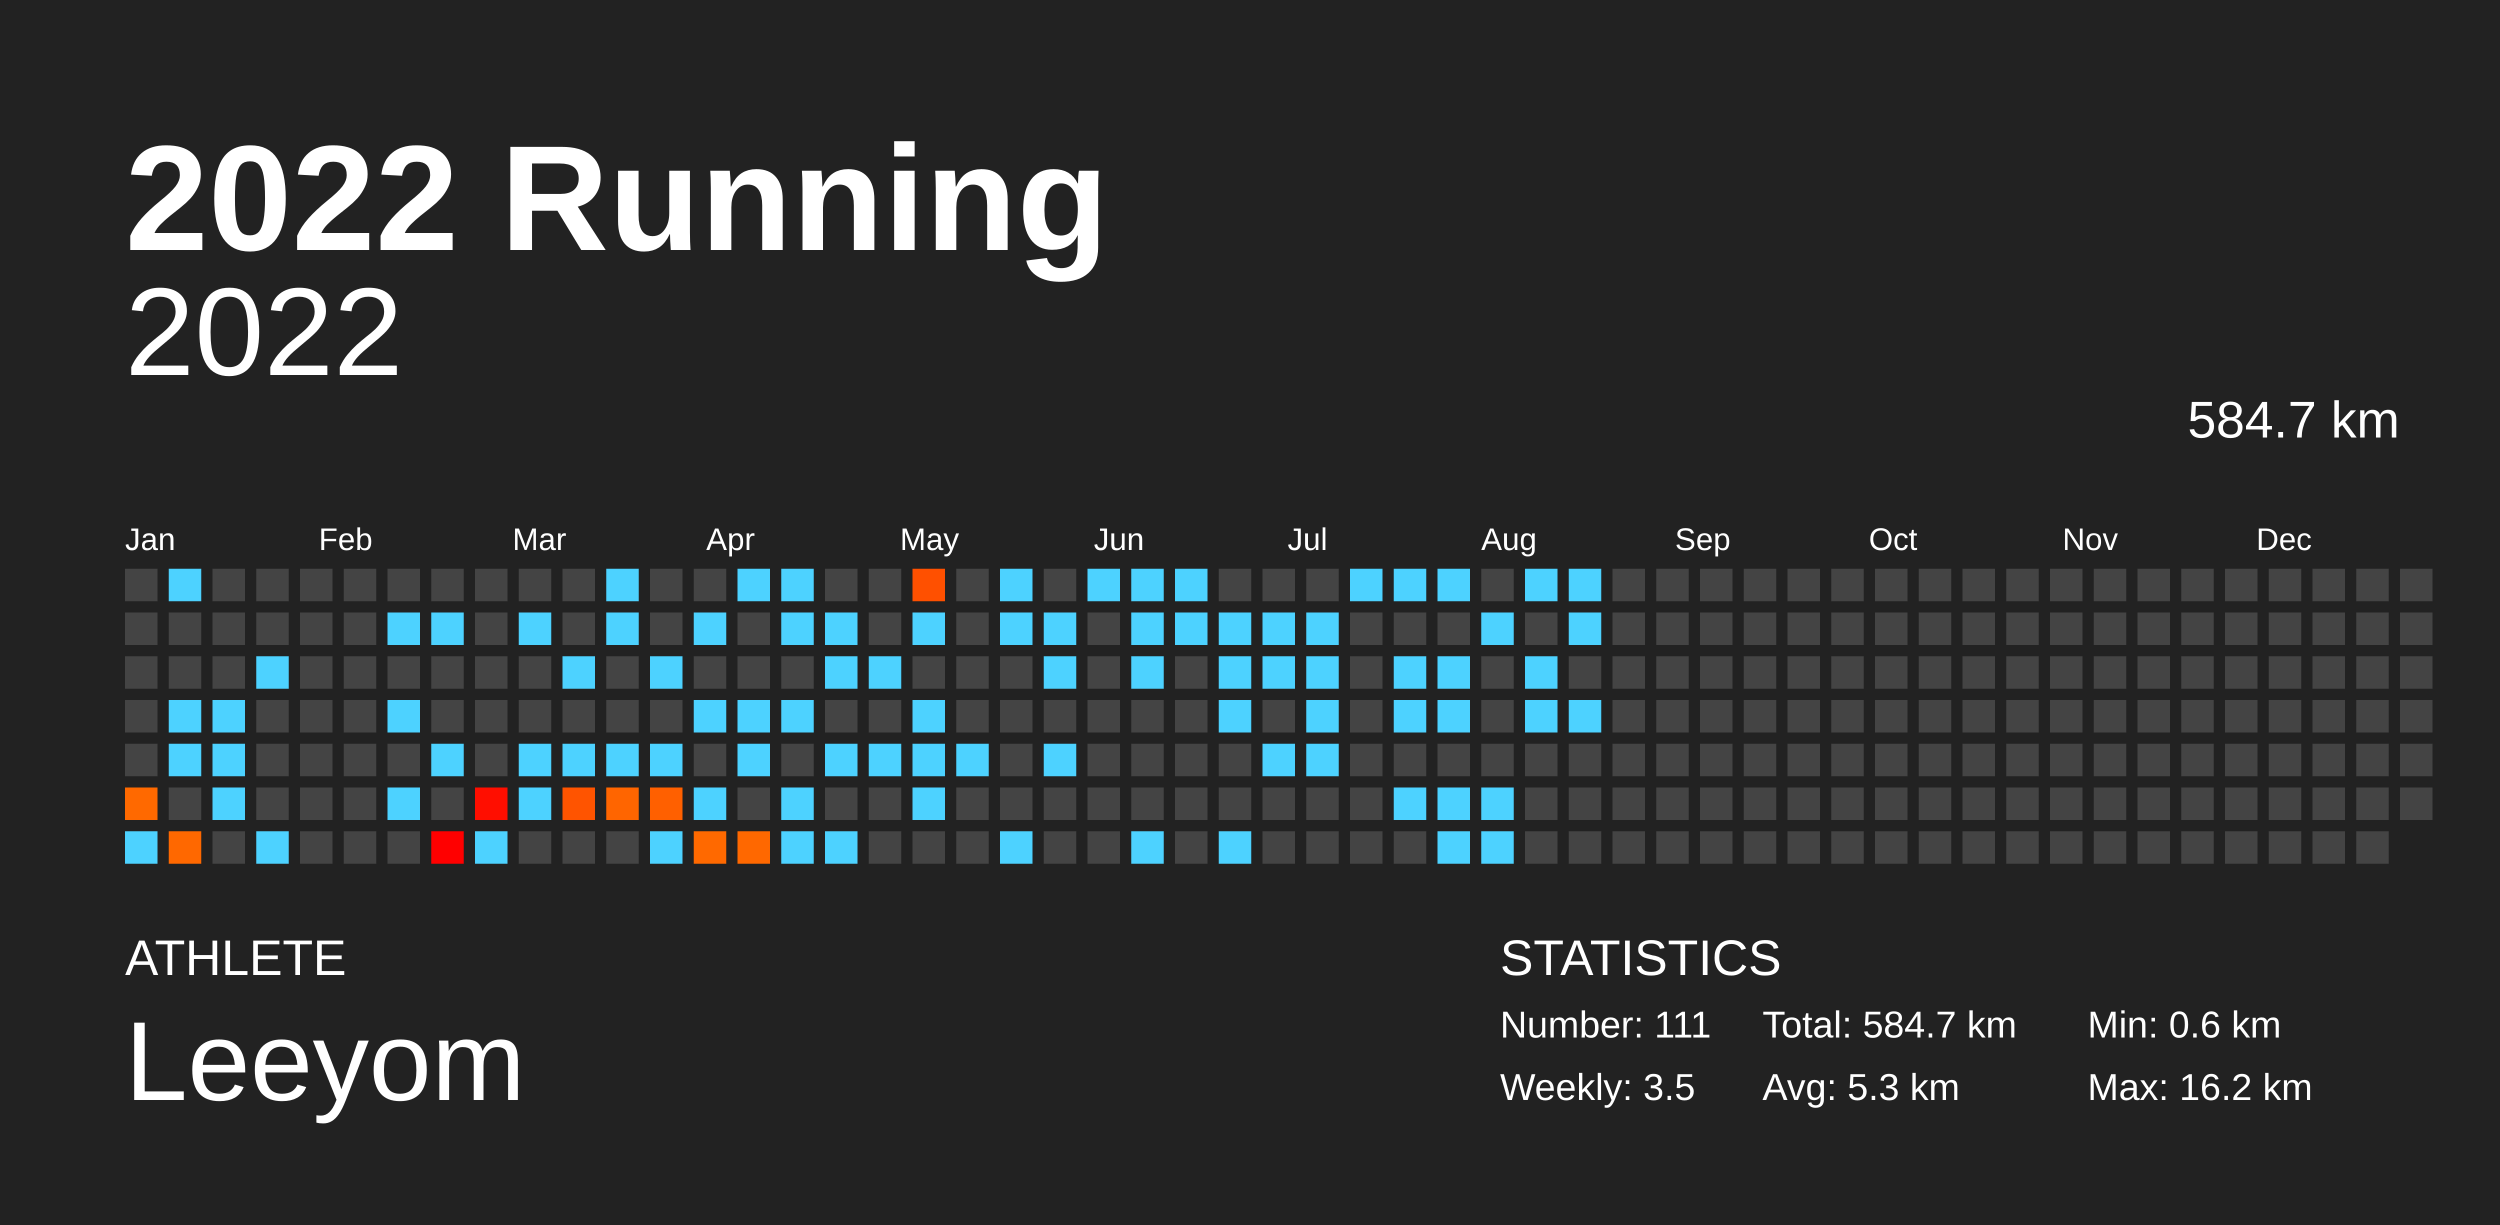
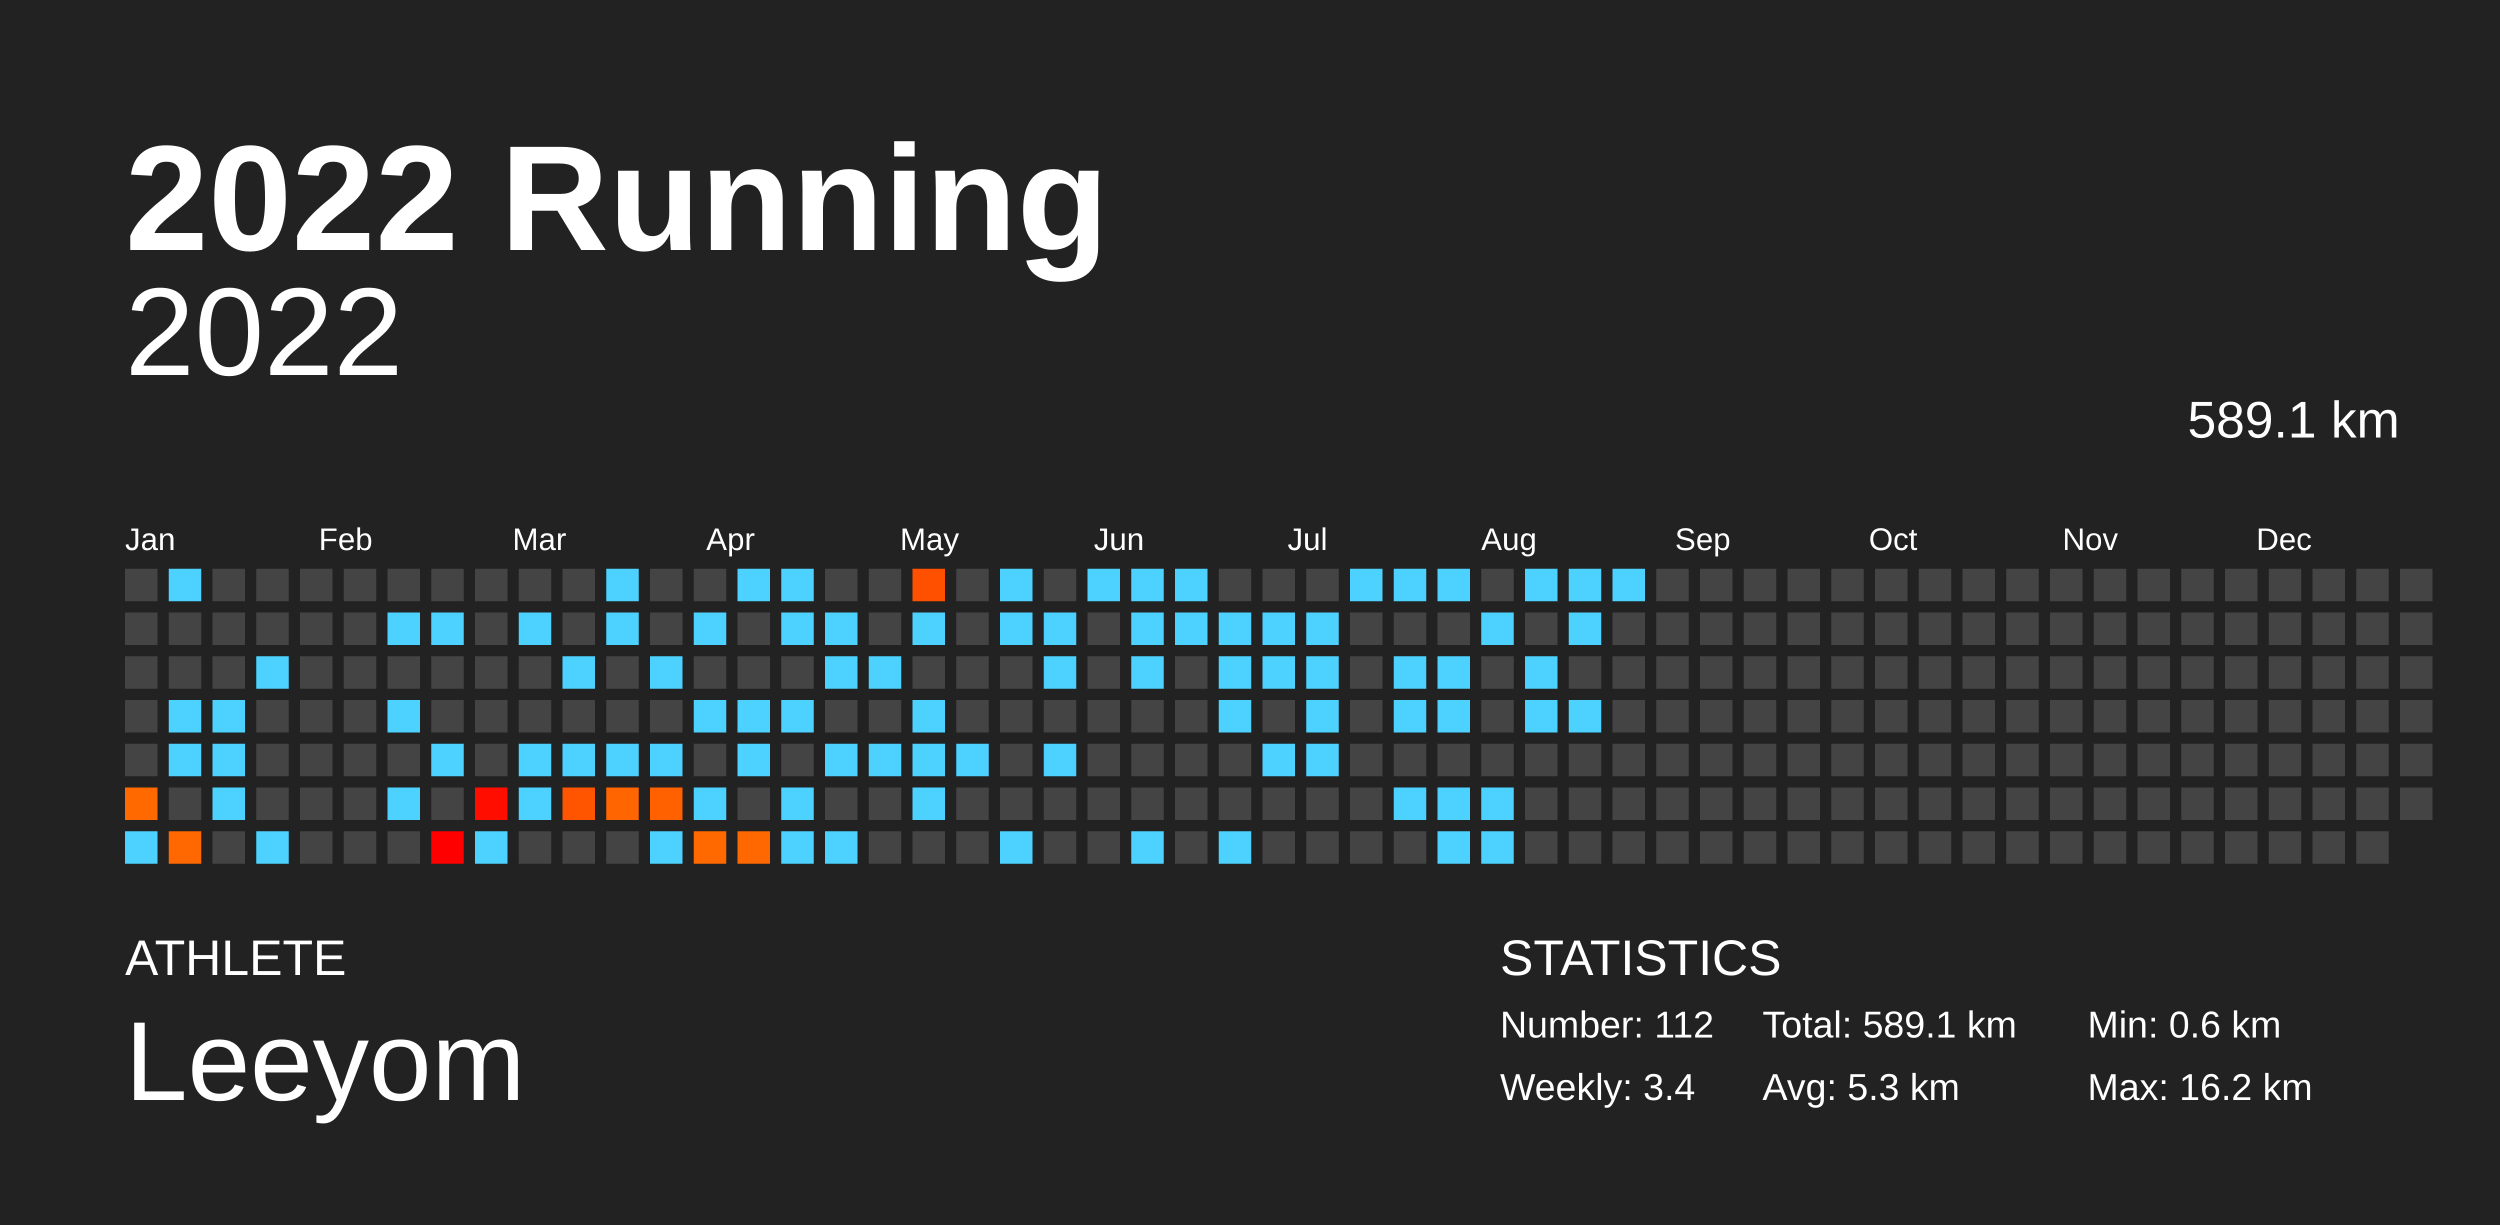
<svg xmlns="http://www.w3.org/2000/svg" baseProfile="full" height="98mm" version="1.1" viewBox="0,0,200,98" width="200mm">
  <defs />
  <rect fill="#222222" height="98" width="200" x="0" y="0" />
  <text fill="#FFFFFF" style="font-size:12px; font-family:Arial; font-weight:bold;" x="10" y="20">2022 Running</text>
  <text fill="#FFFFFF" style="font-size:4px; font-family:Arial" x="10" y="78">ATHLETE</text>
  <text fill="#FFFFFF" style="font-size:9px; font-family:Arial" x="10" y="88">Leeyom</text>
  <text fill="#FFFFFF" style="font-size:4px; font-family:Arial" x="120" y="78">STATISTICS</text>
-   <text fill="#FFFFFF" style="font-size:3px; font-family:Arial" x="120" y="83">Number: 111</text>
-   <text fill="#FFFFFF" style="font-size:3px; font-family:Arial" x="120" y="88">Weekly: 3.5</text>
-   <text fill="#FFFFFF" style="font-size:3px; font-family:Arial" x="141" y="83">Total: 584.7 km</text>
+   <text fill="#FFFFFF" style="font-size:3px; font-family:Arial" x="120" y="83">Number: 112</text>
+   <text fill="#FFFFFF" style="font-size:3px; font-family:Arial" x="120" y="88">Weekly: 3.4</text>
+   <text fill="#FFFFFF" style="font-size:3px; font-family:Arial" x="141" y="83">Total: 589.1 km</text>
  <text fill="#FFFFFF" style="font-size:3px; font-family:Arial" x="141" y="88">Avg: 5.3 km</text>
  <text fill="#FFFFFF" style="font-size:3px; font-family:Arial" x="167" y="83">Min: 0.6 km</text>
  <text fill="#FFFFFF" style="font-size:3px; font-family:Arial" x="167" y="88">Max: 16.2 km</text>
  <text alignment-baseline="hanging" fill="#FFFFFF" style="font-size:10.0px; font-family:Arial;" x="10" y="30">2022</text>
-   <text alignment-baseline="hanging" fill="#FFFFFF" style="font-size:4.125px; font-family:Arial;" x="175" y="35">584.7 km</text>
+   <text alignment-baseline="hanging" fill="#FFFFFF" style="font-size:4.125px; font-family:Arial;" x="175" y="35">589.1 km</text>
  <text fill="#FFFFFF" style="font-size:2.5px; font-family:Arial" x="10.0" y="44">Jan</text>
  <text fill="#FFFFFF" style="font-size:2.5px; font-family:Arial" x="25.5" y="44">Feb</text>
  <text fill="#FFFFFF" style="font-size:2.5px; font-family:Arial" x="41.0" y="44">Mar</text>
  <text fill="#FFFFFF" style="font-size:2.5px; font-family:Arial" x="56.5" y="44">Apr</text>
  <text fill="#FFFFFF" style="font-size:2.5px; font-family:Arial" x="72.0" y="44">May</text>
  <text fill="#FFFFFF" style="font-size:2.5px; font-family:Arial" x="87.5" y="44">Jun</text>
  <text fill="#FFFFFF" style="font-size:2.5px; font-family:Arial" x="103.0" y="44">Jul</text>
  <text fill="#FFFFFF" style="font-size:2.5px; font-family:Arial" x="118.5" y="44">Aug</text>
  <text fill="#FFFFFF" style="font-size:2.5px; font-family:Arial" x="134.0" y="44">Sep</text>
  <text fill="#FFFFFF" style="font-size:2.5px; font-family:Arial" x="149.5" y="44">Oct</text>
  <text fill="#FFFFFF" style="font-size:2.5px; font-family:Arial" x="165.0" y="44">Nov</text>
  <text fill="#FFFFFF" style="font-size:2.5px; font-family:Arial" x="180.5" y="44">Dec</text>
  <rect fill="#444444" height="2.6" width="2.6" x="10.0" y="45.5" />
  <rect fill="#444444" height="2.6" width="2.6" x="10.0" y="49.0" />
  <rect fill="#444444" height="2.6" width="2.6" x="10.0" y="52.5" />
  <rect fill="#444444" height="2.6" width="2.6" x="10.0" y="56.0" />
  <rect fill="#444444" height="2.6" width="2.6" x="10.0" y="59.5" />
  <rect fill="#ff6900" height="2.6" width="2.6" x="10.0" y="63.0" />
  <rect fill="#4dd2ff" height="2.6" width="2.6" x="10.0" y="66.5" />
  <rect fill="#4dd2ff" height="2.6" width="2.6" x="13.5" y="45.5" />
  <rect fill="#444444" height="2.6" width="2.6" x="13.5" y="49.0" />
  <rect fill="#444444" height="2.6" width="2.6" x="13.5" y="52.5" />
  <rect fill="#4dd2ff" height="2.6" width="2.6" x="13.5" y="56.0" />
  <rect fill="#4dd2ff" height="2.6" width="2.6" x="13.5" y="59.5" />
  <rect fill="#444444" height="2.6" width="2.6" x="13.5" y="63.0" />
  <rect fill="#ff6800" height="2.6" width="2.6" x="13.5" y="66.5" />
  <rect fill="#444444" height="2.6" width="2.6" x="17.0" y="45.5" />
  <rect fill="#444444" height="2.6" width="2.6" x="17.0" y="49.0" />
  <rect fill="#444444" height="2.6" width="2.6" x="17.0" y="52.5" />
  <rect fill="#4dd2ff" height="2.6" width="2.6" x="17.0" y="56.0" />
  <rect fill="#4dd2ff" height="2.6" width="2.6" x="17.0" y="59.5" />
  <rect fill="#4dd2ff" height="2.6" width="2.6" x="17.0" y="63.0" />
  <rect fill="#444444" height="2.6" width="2.6" x="17.0" y="66.5" />
  <rect fill="#444444" height="2.6" width="2.6" x="20.5" y="45.5" />
  <rect fill="#444444" height="2.6" width="2.6" x="20.5" y="49.0" />
  <rect fill="#4dd2ff" height="2.6" width="2.6" x="20.5" y="52.5" />
  <rect fill="#444444" height="2.6" width="2.6" x="20.5" y="56.0" />
  <rect fill="#444444" height="2.6" width="2.6" x="20.5" y="59.5" />
  <rect fill="#444444" height="2.6" width="2.6" x="20.5" y="63.0" />
  <rect fill="#4dd2ff" height="2.6" width="2.6" x="20.5" y="66.5" />
  <rect fill="#444444" height="2.6" width="2.6" x="24.0" y="45.5" />
  <rect fill="#444444" height="2.6" width="2.6" x="24.0" y="49.0" />
  <rect fill="#444444" height="2.6" width="2.6" x="24.0" y="52.5" />
  <rect fill="#444444" height="2.6" width="2.6" x="24.0" y="56.0" />
  <rect fill="#444444" height="2.6" width="2.6" x="24.0" y="59.5" />
  <rect fill="#444444" height="2.6" width="2.6" x="24.0" y="63.0" />
  <rect fill="#444444" height="2.6" width="2.6" x="24.0" y="66.5" />
  <rect fill="#444444" height="2.6" width="2.6" x="27.5" y="45.5" />
  <rect fill="#444444" height="2.6" width="2.6" x="27.5" y="49.0" />
  <rect fill="#444444" height="2.6" width="2.6" x="27.5" y="52.5" />
  <rect fill="#444444" height="2.6" width="2.6" x="27.5" y="56.0" />
  <rect fill="#444444" height="2.6" width="2.6" x="27.5" y="59.5" />
  <rect fill="#444444" height="2.6" width="2.6" x="27.5" y="63.0" />
  <rect fill="#444444" height="2.6" width="2.6" x="27.5" y="66.5" />
  <rect fill="#444444" height="2.6" width="2.6" x="31.0" y="45.5" />
  <rect fill="#4dd2ff" height="2.6" width="2.6" x="31.0" y="49.0" />
  <rect fill="#444444" height="2.6" width="2.6" x="31.0" y="52.5" />
  <rect fill="#4dd2ff" height="2.6" width="2.6" x="31.0" y="56.0" />
  <rect fill="#444444" height="2.6" width="2.6" x="31.0" y="59.5" />
  <rect fill="#4dd2ff" height="2.6" width="2.6" x="31.0" y="63.0" />
  <rect fill="#444444" height="2.6" width="2.6" x="31.0" y="66.5" />
  <rect fill="#444444" height="2.6" width="2.6" x="34.5" y="45.5" />
  <rect fill="#4dd2ff" height="2.6" width="2.6" x="34.5" y="49.0" />
  <rect fill="#444444" height="2.6" width="2.6" x="34.5" y="52.5" />
  <rect fill="#444444" height="2.6" width="2.6" x="34.5" y="56.0" />
  <rect fill="#4dd2ff" height="2.6" width="2.6" x="34.5" y="59.5" />
  <rect fill="#444444" height="2.6" width="2.6" x="34.5" y="63.0" />
  <rect fill="#ff0000" height="2.6" width="2.6" x="34.5" y="66.5" />
  <rect fill="#444444" height="2.6" width="2.6" x="38.0" y="45.5" />
  <rect fill="#444444" height="2.6" width="2.6" x="38.0" y="49.0" />
  <rect fill="#444444" height="2.6" width="2.6" x="38.0" y="52.5" />
  <rect fill="#444444" height="2.6" width="2.6" x="38.0" y="56.0" />
  <rect fill="#444444" height="2.6" width="2.6" x="38.0" y="59.5" />
  <rect fill="#ff0e00" height="2.6" width="2.6" x="38.0" y="63.0" />
  <rect fill="#4dd2ff" height="2.6" width="2.6" x="38.0" y="66.5" />
  <rect fill="#444444" height="2.6" width="2.6" x="41.5" y="45.5" />
  <rect fill="#4dd2ff" height="2.6" width="2.6" x="41.5" y="49.0" />
  <rect fill="#444444" height="2.6" width="2.6" x="41.5" y="52.5" />
  <rect fill="#444444" height="2.6" width="2.6" x="41.5" y="56.0" />
  <rect fill="#4dd2ff" height="2.6" width="2.6" x="41.5" y="59.5" />
  <rect fill="#4dd2ff" height="2.6" width="2.6" x="41.5" y="63.0" />
  <rect fill="#444444" height="2.6" width="2.6" x="41.5" y="66.5" />
  <rect fill="#444444" height="2.6" width="2.6" x="45.0" y="45.5" />
  <rect fill="#444444" height="2.6" width="2.6" x="45.0" y="49.0" />
  <rect fill="#4dd2ff" height="2.6" width="2.6" x="45.0" y="52.5" />
  <rect fill="#444444" height="2.6" width="2.6" x="45.0" y="56.0" />
  <rect fill="#4dd2ff" height="2.6" width="2.6" x="45.0" y="59.5" />
  <rect fill="#ff5400" height="2.6" width="2.6" x="45.0" y="63.0" />
  <rect fill="#444444" height="2.6" width="2.6" x="45.0" y="66.5" />
  <rect fill="#4dd2ff" height="2.6" width="2.6" x="48.5" y="45.5" />
  <rect fill="#4dd2ff" height="2.6" width="2.6" x="48.5" y="49.0" />
  <rect fill="#444444" height="2.6" width="2.6" x="48.5" y="52.5" />
  <rect fill="#444444" height="2.6" width="2.6" x="48.5" y="56.0" />
  <rect fill="#4dd2ff" height="2.6" width="2.6" x="48.5" y="59.5" />
  <rect fill="#ff6500" height="2.6" width="2.6" x="48.5" y="63.0" />
  <rect fill="#444444" height="2.6" width="2.6" x="48.5" y="66.5" />
  <rect fill="#444444" height="2.6" width="2.6" x="52.0" y="45.5" />
  <rect fill="#444444" height="2.6" width="2.6" x="52.0" y="49.0" />
  <rect fill="#4dd2ff" height="2.6" width="2.6" x="52.0" y="52.5" />
  <rect fill="#444444" height="2.6" width="2.6" x="52.0" y="56.0" />
  <rect fill="#4dd2ff" height="2.6" width="2.6" x="52.0" y="59.5" />
  <rect fill="#ff6000" height="2.6" width="2.6" x="52.0" y="63.0" />
  <rect fill="#4dd2ff" height="2.6" width="2.6" x="52.0" y="66.5" />
  <rect fill="#444444" height="2.6" width="2.6" x="55.5" y="45.5" />
  <rect fill="#4dd2ff" height="2.6" width="2.6" x="55.5" y="49.0" />
  <rect fill="#444444" height="2.6" width="2.6" x="55.5" y="52.5" />
  <rect fill="#4dd2ff" height="2.6" width="2.6" x="55.5" y="56.0" />
  <rect fill="#444444" height="2.6" width="2.6" x="55.5" y="59.5" />
  <rect fill="#4dd2ff" height="2.6" width="2.6" x="55.5" y="63.0" />
  <rect fill="#ff6900" height="2.6" width="2.6" x="55.5" y="66.5" />
  <rect fill="#4dd2ff" height="2.6" width="2.6" x="59.0" y="45.5" />
  <rect fill="#444444" height="2.6" width="2.6" x="59.0" y="49.0" />
  <rect fill="#444444" height="2.6" width="2.6" x="59.0" y="52.5" />
  <rect fill="#4dd2ff" height="2.6" width="2.6" x="59.0" y="56.0" />
  <rect fill="#4dd2ff" height="2.6" width="2.6" x="59.0" y="59.5" />
  <rect fill="#444444" height="2.6" width="2.6" x="59.0" y="63.0" />
  <rect fill="#ff6800" height="2.6" width="2.6" x="59.0" y="66.5" />
  <rect fill="#4dd2ff" height="2.6" width="2.6" x="62.5" y="45.5" />
  <rect fill="#4dd2ff" height="2.6" width="2.6" x="62.5" y="49.0" />
  <rect fill="#444444" height="2.6" width="2.6" x="62.5" y="52.5" />
  <rect fill="#4dd2ff" height="2.6" width="2.6" x="62.5" y="56.0" />
  <rect fill="#444444" height="2.6" width="2.6" x="62.5" y="59.5" />
  <rect fill="#4dd2ff" height="2.6" width="2.6" x="62.5" y="63.0" />
  <rect fill="#4dd2ff" height="2.6" width="2.6" x="62.5" y="66.5" />
  <rect fill="#444444" height="2.6" width="2.6" x="66.0" y="45.5" />
  <rect fill="#4dd2ff" height="2.6" width="2.6" x="66.0" y="49.0" />
  <rect fill="#4dd2ff" height="2.6" width="2.6" x="66.0" y="52.5" />
  <rect fill="#444444" height="2.6" width="2.6" x="66.0" y="56.0" />
  <rect fill="#4dd2ff" height="2.6" width="2.6" x="66.0" y="59.5" />
  <rect fill="#444444" height="2.6" width="2.6" x="66.0" y="63.0" />
  <rect fill="#4dd2ff" height="2.6" width="2.6" x="66.0" y="66.5" />
  <rect fill="#444444" height="2.6" width="2.6" x="69.5" y="45.5" />
  <rect fill="#444444" height="2.6" width="2.6" x="69.5" y="49.0" />
  <rect fill="#4dd2ff" height="2.6" width="2.6" x="69.5" y="52.5" />
  <rect fill="#444444" height="2.6" width="2.6" x="69.5" y="56.0" />
  <rect fill="#4dd2ff" height="2.6" width="2.6" x="69.5" y="59.5" />
  <rect fill="#444444" height="2.6" width="2.6" x="69.5" y="63.0" />
  <rect fill="#444444" height="2.6" width="2.6" x="69.5" y="66.5" />
  <rect fill="#ff5000" height="2.6" width="2.6" x="73.0" y="45.5" />
  <rect fill="#4dd2ff" height="2.6" width="2.6" x="73.0" y="49.0" />
  <rect fill="#444444" height="2.6" width="2.6" x="73.0" y="52.5" />
  <rect fill="#4dd2ff" height="2.6" width="2.6" x="73.0" y="56.0" />
  <rect fill="#4dd2ff" height="2.6" width="2.6" x="73.0" y="59.5" />
  <rect fill="#4dd2ff" height="2.6" width="2.6" x="73.0" y="63.0" />
  <rect fill="#444444" height="2.6" width="2.6" x="73.0" y="66.5" />
  <rect fill="#444444" height="2.6" width="2.6" x="76.5" y="45.5" />
  <rect fill="#444444" height="2.6" width="2.6" x="76.5" y="49.0" />
  <rect fill="#444444" height="2.6" width="2.6" x="76.5" y="52.5" />
  <rect fill="#444444" height="2.6" width="2.6" x="76.5" y="56.0" />
  <rect fill="#4dd2ff" height="2.6" width="2.6" x="76.5" y="59.5" />
  <rect fill="#444444" height="2.6" width="2.6" x="76.5" y="63.0" />
  <rect fill="#444444" height="2.6" width="2.6" x="76.5" y="66.5" />
  <rect fill="#4dd2ff" height="2.6" width="2.6" x="80.0" y="45.5" />
  <rect fill="#4dd2ff" height="2.6" width="2.6" x="80.0" y="49.0" />
  <rect fill="#444444" height="2.6" width="2.6" x="80.0" y="52.5" />
  <rect fill="#444444" height="2.6" width="2.6" x="80.0" y="56.0" />
  <rect fill="#444444" height="2.6" width="2.6" x="80.0" y="59.5" />
  <rect fill="#444444" height="2.6" width="2.6" x="80.0" y="63.0" />
  <rect fill="#4dd2ff" height="2.6" width="2.6" x="80.0" y="66.5" />
  <rect fill="#444444" height="2.6" width="2.6" x="83.5" y="45.5" />
  <rect fill="#4dd2ff" height="2.6" width="2.6" x="83.5" y="49.0" />
  <rect fill="#4dd2ff" height="2.6" width="2.6" x="83.5" y="52.5" />
  <rect fill="#444444" height="2.6" width="2.6" x="83.5" y="56.0" />
  <rect fill="#4dd2ff" height="2.6" width="2.6" x="83.5" y="59.5" />
  <rect fill="#444444" height="2.6" width="2.6" x="83.5" y="63.0" />
  <rect fill="#444444" height="2.6" width="2.6" x="83.5" y="66.5" />
  <rect fill="#4dd2ff" height="2.6" width="2.6" x="87.0" y="45.5" />
  <rect fill="#444444" height="2.6" width="2.6" x="87.0" y="49.0" />
  <rect fill="#444444" height="2.6" width="2.6" x="87.0" y="52.5" />
  <rect fill="#444444" height="2.6" width="2.6" x="87.0" y="56.0" />
  <rect fill="#444444" height="2.6" width="2.6" x="87.0" y="59.5" />
  <rect fill="#444444" height="2.6" width="2.6" x="87.0" y="63.0" />
  <rect fill="#444444" height="2.6" width="2.6" x="87.0" y="66.5" />
  <rect fill="#4dd2ff" height="2.6" width="2.6" x="90.5" y="45.5" />
  <rect fill="#4dd2ff" height="2.6" width="2.6" x="90.5" y="49.0" />
  <rect fill="#4dd2ff" height="2.6" width="2.6" x="90.5" y="52.5" />
  <rect fill="#444444" height="2.6" width="2.6" x="90.5" y="56.0" />
  <rect fill="#444444" height="2.6" width="2.6" x="90.5" y="59.5" />
  <rect fill="#444444" height="2.6" width="2.6" x="90.5" y="63.0" />
  <rect fill="#4dd2ff" height="2.6" width="2.6" x="90.5" y="66.5" />
  <rect fill="#4dd2ff" height="2.6" width="2.6" x="94.0" y="45.5" />
  <rect fill="#4dd2ff" height="2.6" width="2.6" x="94.0" y="49.0" />
  <rect fill="#444444" height="2.6" width="2.6" x="94.0" y="52.5" />
  <rect fill="#444444" height="2.6" width="2.6" x="94.0" y="56.0" />
  <rect fill="#444444" height="2.6" width="2.6" x="94.0" y="59.5" />
  <rect fill="#444444" height="2.6" width="2.6" x="94.0" y="63.0" />
  <rect fill="#444444" height="2.6" width="2.6" x="94.0" y="66.5" />
  <rect fill="#444444" height="2.6" width="2.6" x="97.5" y="45.5" />
  <rect fill="#4dd2ff" height="2.6" width="2.6" x="97.5" y="49.0" />
  <rect fill="#4dd2ff" height="2.6" width="2.6" x="97.5" y="52.5" />
  <rect fill="#4dd2ff" height="2.6" width="2.6" x="97.5" y="56.0" />
  <rect fill="#444444" height="2.6" width="2.6" x="97.5" y="59.5" />
  <rect fill="#444444" height="2.6" width="2.6" x="97.5" y="63.0" />
  <rect fill="#4dd2ff" height="2.6" width="2.6" x="97.5" y="66.5" />
  <rect fill="#444444" height="2.6" width="2.6" x="101.0" y="45.5" />
  <rect fill="#4dd2ff" height="2.6" width="2.6" x="101.0" y="49.0" />
  <rect fill="#4dd2ff" height="2.6" width="2.6" x="101.0" y="52.5" />
  <rect fill="#444444" height="2.6" width="2.6" x="101.0" y="56.0" />
  <rect fill="#4dd2ff" height="2.6" width="2.6" x="101.0" y="59.5" />
  <rect fill="#444444" height="2.6" width="2.6" x="101.0" y="63.0" />
  <rect fill="#444444" height="2.6" width="2.6" x="101.0" y="66.5" />
  <rect fill="#444444" height="2.6" width="2.6" x="104.5" y="45.5" />
  <rect fill="#4dd2ff" height="2.6" width="2.6" x="104.5" y="49.0" />
  <rect fill="#4dd2ff" height="2.6" width="2.6" x="104.5" y="52.5" />
  <rect fill="#4dd2ff" height="2.6" width="2.6" x="104.5" y="56.0" />
  <rect fill="#4dd2ff" height="2.6" width="2.6" x="104.5" y="59.5" />
  <rect fill="#444444" height="2.6" width="2.6" x="104.5" y="63.0" />
  <rect fill="#444444" height="2.6" width="2.6" x="104.5" y="66.5" />
  <rect fill="#4dd2ff" height="2.6" width="2.6" x="108.0" y="45.5" />
  <rect fill="#444444" height="2.6" width="2.6" x="108.0" y="49.0" />
  <rect fill="#444444" height="2.6" width="2.6" x="108.0" y="52.5" />
  <rect fill="#444444" height="2.6" width="2.6" x="108.0" y="56.0" />
  <rect fill="#444444" height="2.6" width="2.6" x="108.0" y="59.5" />
  <rect fill="#444444" height="2.6" width="2.6" x="108.0" y="63.0" />
  <rect fill="#444444" height="2.6" width="2.6" x="108.0" y="66.5" />
  <rect fill="#4dd2ff" height="2.6" width="2.6" x="111.5" y="45.5" />
  <rect fill="#444444" height="2.6" width="2.6" x="111.5" y="49.0" />
  <rect fill="#4dd2ff" height="2.6" width="2.6" x="111.5" y="52.5" />
  <rect fill="#4dd2ff" height="2.6" width="2.6" x="111.5" y="56.0" />
  <rect fill="#444444" height="2.6" width="2.6" x="111.5" y="59.5" />
  <rect fill="#4dd2ff" height="2.6" width="2.6" x="111.5" y="63.0" />
  <rect fill="#444444" height="2.6" width="2.6" x="111.5" y="66.5" />
  <rect fill="#4dd2ff" height="2.6" width="2.6" x="115.0" y="45.5" />
  <rect fill="#444444" height="2.6" width="2.6" x="115.0" y="49.0" />
  <rect fill="#4dd2ff" height="2.6" width="2.6" x="115.0" y="52.5" />
  <rect fill="#4dd2ff" height="2.6" width="2.6" x="115.0" y="56.0" />
  <rect fill="#444444" height="2.6" width="2.6" x="115.0" y="59.5" />
  <rect fill="#4dd2ff" height="2.6" width="2.6" x="115.0" y="63.0" />
  <rect fill="#4dd2ff" height="2.6" width="2.6" x="115.0" y="66.5" />
  <rect fill="#444444" height="2.6" width="2.6" x="118.5" y="45.5" />
  <rect fill="#4dd2ff" height="2.6" width="2.6" x="118.5" y="49.0" />
  <rect fill="#444444" height="2.6" width="2.6" x="118.5" y="52.5" />
  <rect fill="#444444" height="2.6" width="2.6" x="118.5" y="56.0" />
  <rect fill="#444444" height="2.6" width="2.6" x="118.5" y="59.5" />
  <rect fill="#4dd2ff" height="2.6" width="2.6" x="118.5" y="63.0" />
  <rect fill="#4dd2ff" height="2.6" width="2.6" x="118.5" y="66.5" />
  <rect fill="#4dd2ff" height="2.6" width="2.6" x="122.0" y="45.5" />
  <rect fill="#444444" height="2.6" width="2.6" x="122.0" y="49.0" />
  <rect fill="#4dd2ff" height="2.6" width="2.6" x="122.0" y="52.5" />
  <rect fill="#4dd2ff" height="2.6" width="2.6" x="122.0" y="56.0" />
  <rect fill="#444444" height="2.6" width="2.6" x="122.0" y="59.5" />
  <rect fill="#444444" height="2.6" width="2.6" x="122.0" y="63.0" />
  <rect fill="#444444" height="2.6" width="2.6" x="122.0" y="66.5" />
  <rect fill="#4dd2ff" height="2.6" width="2.6" x="125.5" y="45.5" />
  <rect fill="#4dd2ff" height="2.6" width="2.6" x="125.5" y="49.0" />
  <rect fill="#444444" height="2.6" width="2.6" x="125.5" y="52.5" />
  <rect fill="#4dd2ff" height="2.6" width="2.6" x="125.5" y="56.0" />
  <rect fill="#444444" height="2.6" width="2.6" x="125.5" y="59.5" />
  <rect fill="#444444" height="2.6" width="2.6" x="125.5" y="63.0" />
  <rect fill="#444444" height="2.6" width="2.6" x="125.5" y="66.5" />
-   <rect fill="#444444" height="2.6" width="2.6" x="129.0" y="45.5" />
+   <rect fill="#4dd2ff" height="2.6" width="2.6" x="129.0" y="45.5" />
  <rect fill="#444444" height="2.6" width="2.6" x="129.0" y="49.0" />
  <rect fill="#444444" height="2.6" width="2.6" x="129.0" y="52.5" />
  <rect fill="#444444" height="2.6" width="2.6" x="129.0" y="56.0" />
  <rect fill="#444444" height="2.6" width="2.6" x="129.0" y="59.5" />
  <rect fill="#444444" height="2.6" width="2.6" x="129.0" y="63.0" />
  <rect fill="#444444" height="2.6" width="2.6" x="129.0" y="66.5" />
  <rect fill="#444444" height="2.6" width="2.6" x="132.5" y="45.5" />
  <rect fill="#444444" height="2.6" width="2.6" x="132.5" y="49.0" />
  <rect fill="#444444" height="2.6" width="2.6" x="132.5" y="52.5" />
  <rect fill="#444444" height="2.6" width="2.6" x="132.5" y="56.0" />
  <rect fill="#444444" height="2.6" width="2.6" x="132.5" y="59.5" />
  <rect fill="#444444" height="2.6" width="2.6" x="132.5" y="63.0" />
  <rect fill="#444444" height="2.6" width="2.6" x="132.5" y="66.5" />
  <rect fill="#444444" height="2.6" width="2.6" x="136.0" y="45.5" />
  <rect fill="#444444" height="2.6" width="2.6" x="136.0" y="49.0" />
  <rect fill="#444444" height="2.6" width="2.6" x="136.0" y="52.5" />
  <rect fill="#444444" height="2.6" width="2.6" x="136.0" y="56.0" />
  <rect fill="#444444" height="2.6" width="2.6" x="136.0" y="59.5" />
  <rect fill="#444444" height="2.6" width="2.6" x="136.0" y="63.0" />
  <rect fill="#444444" height="2.6" width="2.6" x="136.0" y="66.5" />
  <rect fill="#444444" height="2.6" width="2.6" x="139.5" y="45.5" />
  <rect fill="#444444" height="2.6" width="2.6" x="139.5" y="49.0" />
  <rect fill="#444444" height="2.6" width="2.6" x="139.5" y="52.5" />
  <rect fill="#444444" height="2.6" width="2.6" x="139.5" y="56.0" />
  <rect fill="#444444" height="2.6" width="2.6" x="139.5" y="59.5" />
  <rect fill="#444444" height="2.6" width="2.6" x="139.5" y="63.0" />
  <rect fill="#444444" height="2.6" width="2.6" x="139.5" y="66.5" />
  <rect fill="#444444" height="2.6" width="2.6" x="143.0" y="45.5" />
  <rect fill="#444444" height="2.6" width="2.6" x="143.0" y="49.0" />
  <rect fill="#444444" height="2.6" width="2.6" x="143.0" y="52.5" />
  <rect fill="#444444" height="2.6" width="2.6" x="143.0" y="56.0" />
  <rect fill="#444444" height="2.6" width="2.6" x="143.0" y="59.5" />
  <rect fill="#444444" height="2.6" width="2.6" x="143.0" y="63.0" />
  <rect fill="#444444" height="2.6" width="2.6" x="143.0" y="66.5" />
  <rect fill="#444444" height="2.6" width="2.6" x="146.5" y="45.5" />
  <rect fill="#444444" height="2.6" width="2.6" x="146.5" y="49.0" />
  <rect fill="#444444" height="2.6" width="2.6" x="146.5" y="52.5" />
  <rect fill="#444444" height="2.6" width="2.6" x="146.5" y="56.0" />
  <rect fill="#444444" height="2.6" width="2.6" x="146.5" y="59.5" />
  <rect fill="#444444" height="2.6" width="2.6" x="146.5" y="63.0" />
  <rect fill="#444444" height="2.6" width="2.6" x="146.5" y="66.5" />
  <rect fill="#444444" height="2.6" width="2.6" x="150.0" y="45.5" />
  <rect fill="#444444" height="2.6" width="2.6" x="150.0" y="49.0" />
  <rect fill="#444444" height="2.6" width="2.6" x="150.0" y="52.5" />
  <rect fill="#444444" height="2.6" width="2.6" x="150.0" y="56.0" />
  <rect fill="#444444" height="2.6" width="2.6" x="150.0" y="59.5" />
  <rect fill="#444444" height="2.6" width="2.6" x="150.0" y="63.0" />
  <rect fill="#444444" height="2.6" width="2.6" x="150.0" y="66.5" />
  <rect fill="#444444" height="2.6" width="2.6" x="153.5" y="45.5" />
  <rect fill="#444444" height="2.6" width="2.6" x="153.5" y="49.0" />
  <rect fill="#444444" height="2.6" width="2.6" x="153.5" y="52.5" />
  <rect fill="#444444" height="2.6" width="2.6" x="153.5" y="56.0" />
  <rect fill="#444444" height="2.6" width="2.6" x="153.5" y="59.5" />
  <rect fill="#444444" height="2.6" width="2.6" x="153.5" y="63.0" />
  <rect fill="#444444" height="2.6" width="2.6" x="153.5" y="66.5" />
  <rect fill="#444444" height="2.6" width="2.6" x="157.0" y="45.5" />
  <rect fill="#444444" height="2.6" width="2.6" x="157.0" y="49.0" />
  <rect fill="#444444" height="2.6" width="2.6" x="157.0" y="52.5" />
  <rect fill="#444444" height="2.6" width="2.6" x="157.0" y="56.0" />
  <rect fill="#444444" height="2.6" width="2.6" x="157.0" y="59.5" />
  <rect fill="#444444" height="2.6" width="2.6" x="157.0" y="63.0" />
  <rect fill="#444444" height="2.6" width="2.6" x="157.0" y="66.5" />
  <rect fill="#444444" height="2.6" width="2.6" x="160.5" y="45.5" />
  <rect fill="#444444" height="2.6" width="2.6" x="160.5" y="49.0" />
  <rect fill="#444444" height="2.6" width="2.6" x="160.5" y="52.5" />
  <rect fill="#444444" height="2.6" width="2.6" x="160.5" y="56.0" />
  <rect fill="#444444" height="2.6" width="2.6" x="160.5" y="59.5" />
  <rect fill="#444444" height="2.6" width="2.6" x="160.5" y="63.0" />
  <rect fill="#444444" height="2.6" width="2.6" x="160.5" y="66.5" />
  <rect fill="#444444" height="2.6" width="2.6" x="164.0" y="45.5" />
  <rect fill="#444444" height="2.6" width="2.6" x="164.0" y="49.0" />
  <rect fill="#444444" height="2.6" width="2.6" x="164.0" y="52.5" />
  <rect fill="#444444" height="2.6" width="2.6" x="164.0" y="56.0" />
  <rect fill="#444444" height="2.6" width="2.6" x="164.0" y="59.5" />
  <rect fill="#444444" height="2.6" width="2.6" x="164.0" y="63.0" />
  <rect fill="#444444" height="2.6" width="2.6" x="164.0" y="66.5" />
  <rect fill="#444444" height="2.6" width="2.6" x="167.5" y="45.5" />
  <rect fill="#444444" height="2.6" width="2.6" x="167.5" y="49.0" />
  <rect fill="#444444" height="2.6" width="2.6" x="167.5" y="52.5" />
  <rect fill="#444444" height="2.6" width="2.6" x="167.5" y="56.0" />
  <rect fill="#444444" height="2.6" width="2.6" x="167.5" y="59.5" />
  <rect fill="#444444" height="2.6" width="2.6" x="167.5" y="63.0" />
  <rect fill="#444444" height="2.6" width="2.6" x="167.5" y="66.5" />
  <rect fill="#444444" height="2.6" width="2.6" x="171.0" y="45.5" />
  <rect fill="#444444" height="2.6" width="2.6" x="171.0" y="49.0" />
  <rect fill="#444444" height="2.6" width="2.6" x="171.0" y="52.5" />
  <rect fill="#444444" height="2.6" width="2.6" x="171.0" y="56.0" />
  <rect fill="#444444" height="2.6" width="2.6" x="171.0" y="59.5" />
  <rect fill="#444444" height="2.6" width="2.6" x="171.0" y="63.0" />
  <rect fill="#444444" height="2.6" width="2.6" x="171.0" y="66.5" />
  <rect fill="#444444" height="2.6" width="2.6" x="174.5" y="45.5" />
  <rect fill="#444444" height="2.6" width="2.6" x="174.5" y="49.0" />
  <rect fill="#444444" height="2.6" width="2.6" x="174.5" y="52.5" />
  <rect fill="#444444" height="2.6" width="2.6" x="174.5" y="56.0" />
  <rect fill="#444444" height="2.6" width="2.6" x="174.5" y="59.5" />
  <rect fill="#444444" height="2.6" width="2.6" x="174.5" y="63.0" />
  <rect fill="#444444" height="2.6" width="2.6" x="174.5" y="66.5" />
  <rect fill="#444444" height="2.6" width="2.6" x="178.0" y="45.5" />
  <rect fill="#444444" height="2.6" width="2.6" x="178.0" y="49.0" />
  <rect fill="#444444" height="2.6" width="2.6" x="178.0" y="52.5" />
  <rect fill="#444444" height="2.6" width="2.6" x="178.0" y="56.0" />
  <rect fill="#444444" height="2.6" width="2.6" x="178.0" y="59.5" />
  <rect fill="#444444" height="2.6" width="2.6" x="178.0" y="63.0" />
  <rect fill="#444444" height="2.6" width="2.6" x="178.0" y="66.5" />
  <rect fill="#444444" height="2.6" width="2.6" x="181.5" y="45.5" />
  <rect fill="#444444" height="2.6" width="2.6" x="181.5" y="49.0" />
  <rect fill="#444444" height="2.6" width="2.6" x="181.5" y="52.5" />
  <rect fill="#444444" height="2.6" width="2.6" x="181.5" y="56.0" />
  <rect fill="#444444" height="2.6" width="2.6" x="181.5" y="59.5" />
  <rect fill="#444444" height="2.6" width="2.6" x="181.5" y="63.0" />
  <rect fill="#444444" height="2.6" width="2.6" x="181.5" y="66.5" />
  <rect fill="#444444" height="2.6" width="2.6" x="185.0" y="45.5" />
  <rect fill="#444444" height="2.6" width="2.6" x="185.0" y="49.0" />
  <rect fill="#444444" height="2.6" width="2.6" x="185.0" y="52.5" />
  <rect fill="#444444" height="2.6" width="2.6" x="185.0" y="56.0" />
  <rect fill="#444444" height="2.6" width="2.6" x="185.0" y="59.5" />
  <rect fill="#444444" height="2.6" width="2.6" x="185.0" y="63.0" />
  <rect fill="#444444" height="2.6" width="2.6" x="185.0" y="66.5" />
  <rect fill="#444444" height="2.6" width="2.6" x="188.5" y="45.5" />
  <rect fill="#444444" height="2.6" width="2.6" x="188.5" y="49.0" />
  <rect fill="#444444" height="2.6" width="2.6" x="188.5" y="52.5" />
  <rect fill="#444444" height="2.6" width="2.6" x="188.5" y="56.0" />
  <rect fill="#444444" height="2.6" width="2.6" x="188.5" y="59.5" />
  <rect fill="#444444" height="2.6" width="2.6" x="188.5" y="63.0" />
  <rect fill="#444444" height="2.6" width="2.6" x="188.5" y="66.5" />
  <rect fill="#444444" height="2.6" width="2.6" x="192.0" y="45.5" />
  <rect fill="#444444" height="2.6" width="2.6" x="192.0" y="49.0" />
  <rect fill="#444444" height="2.6" width="2.6" x="192.0" y="52.5" />
  <rect fill="#444444" height="2.6" width="2.6" x="192.0" y="56.0" />
  <rect fill="#444444" height="2.6" width="2.6" x="192.0" y="59.5" />
  <rect fill="#444444" height="2.6" width="2.6" x="192.0" y="63.0" />
</svg>
